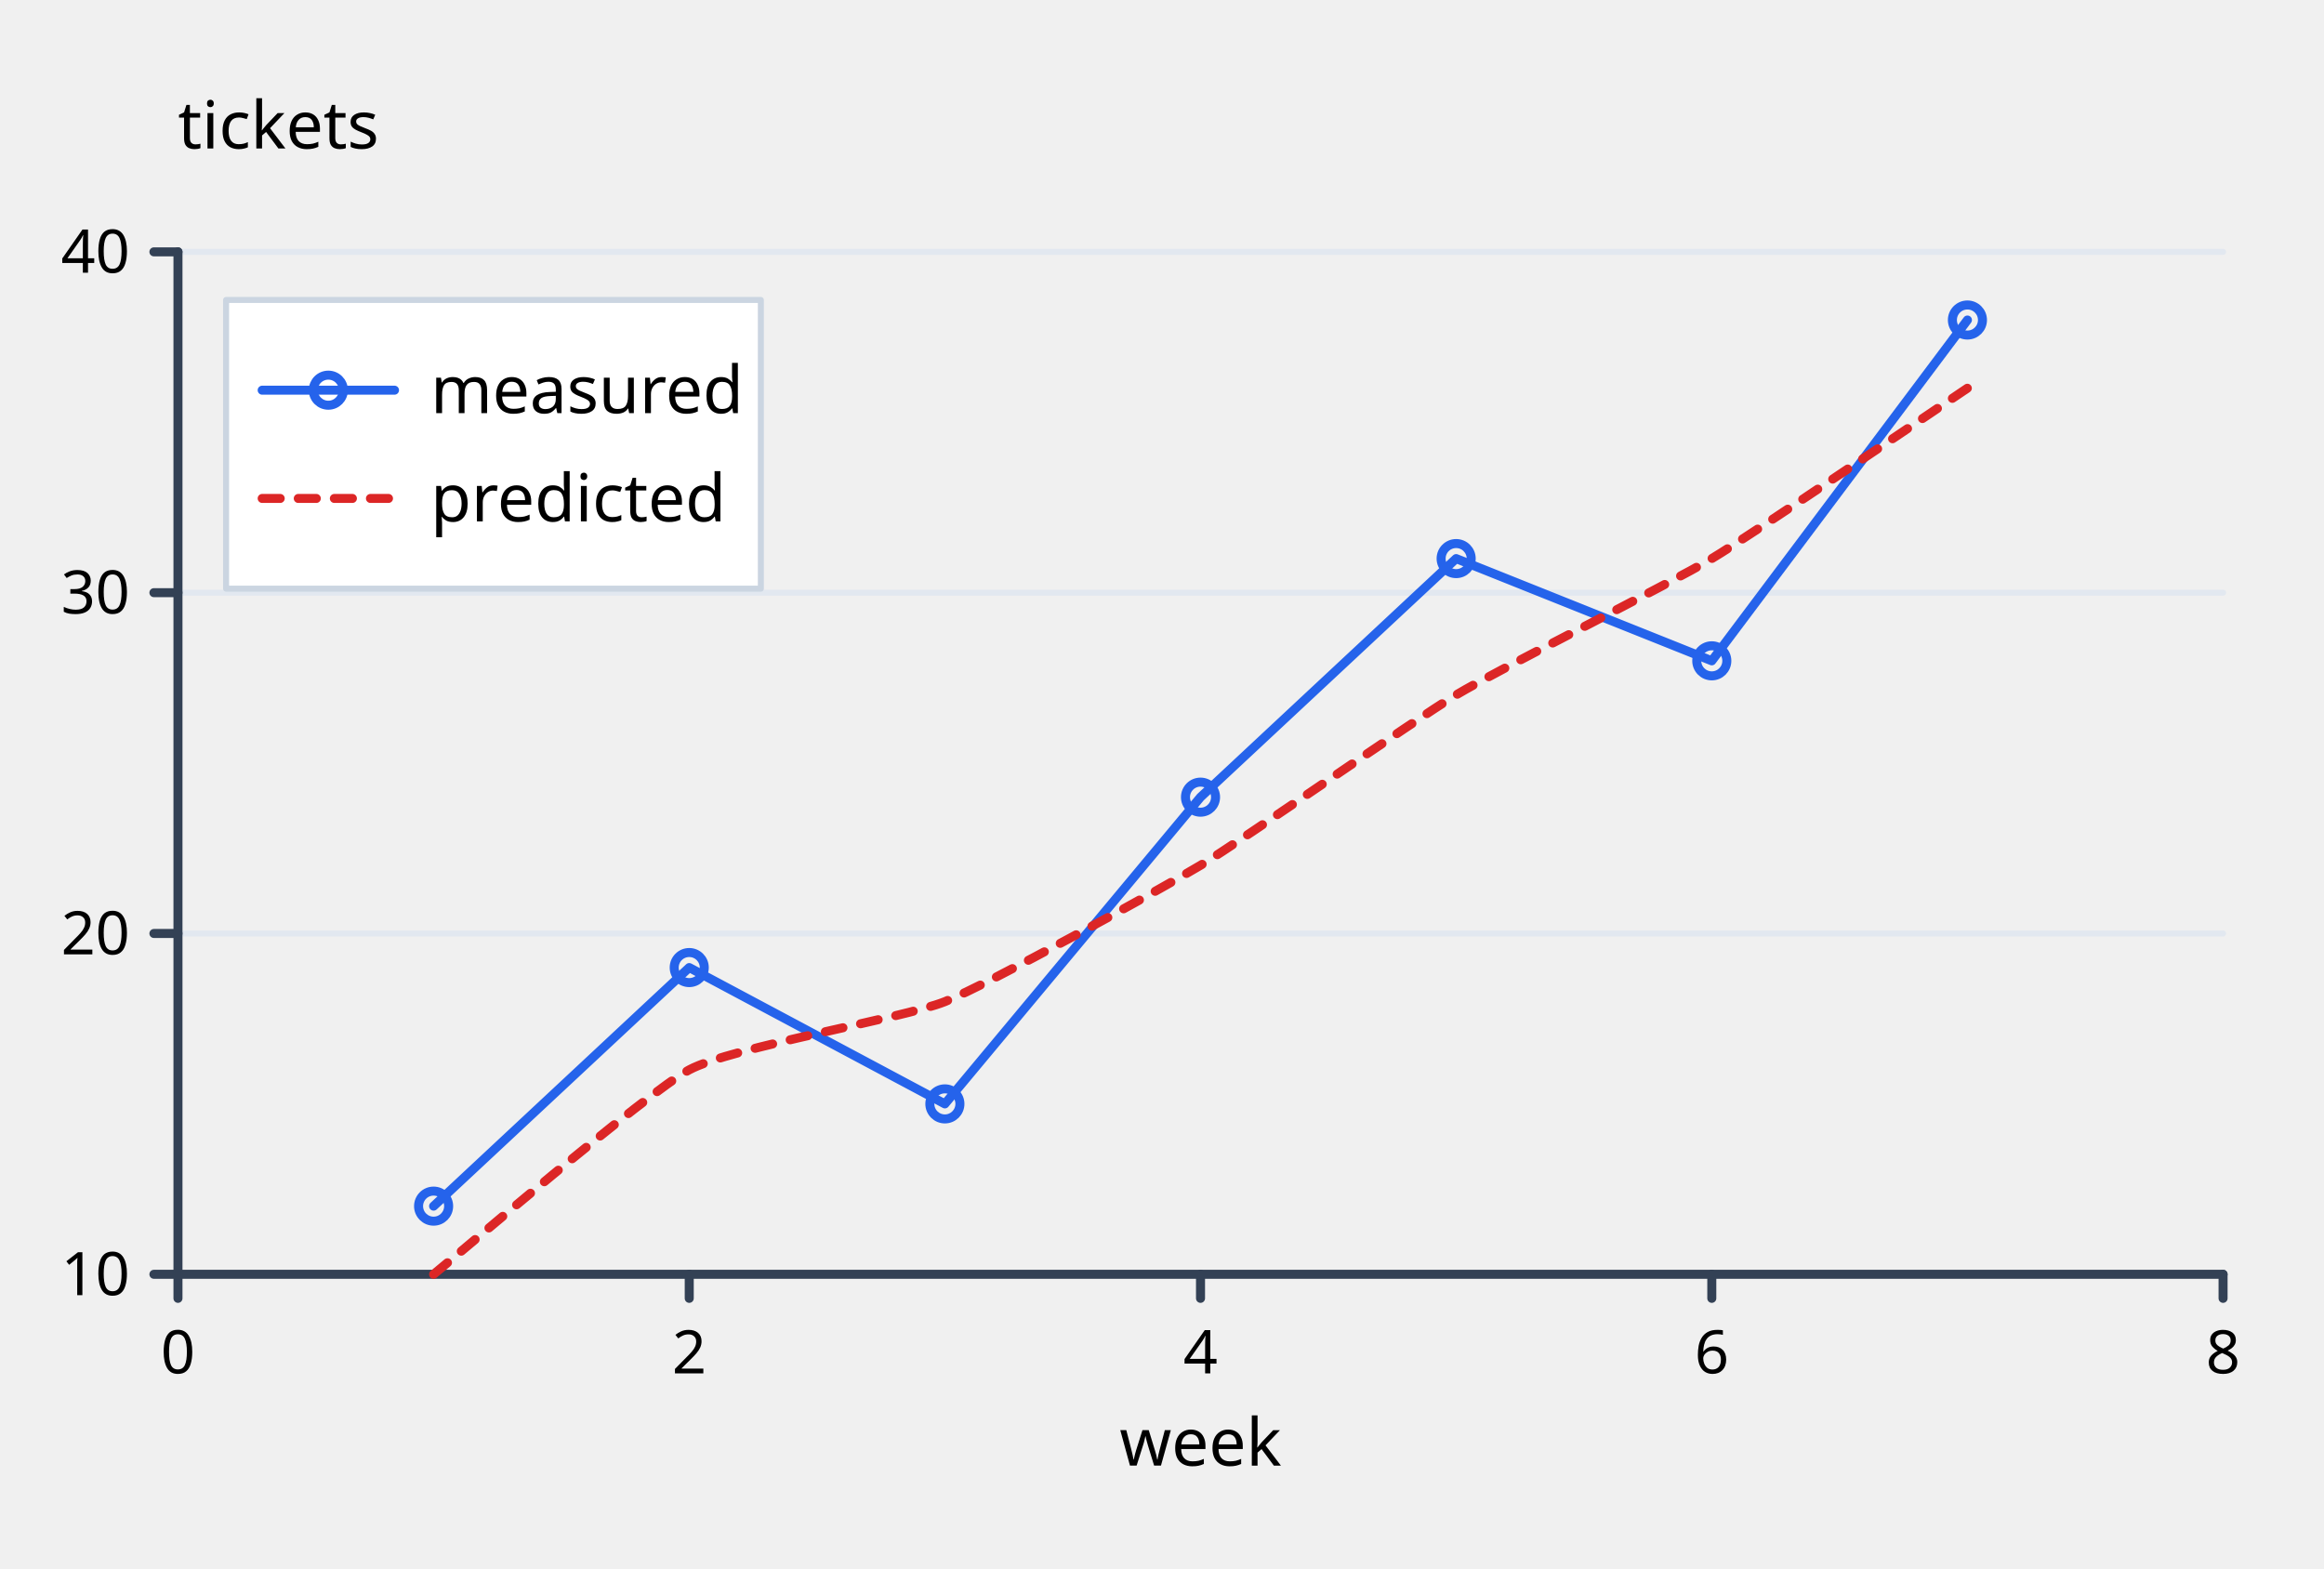
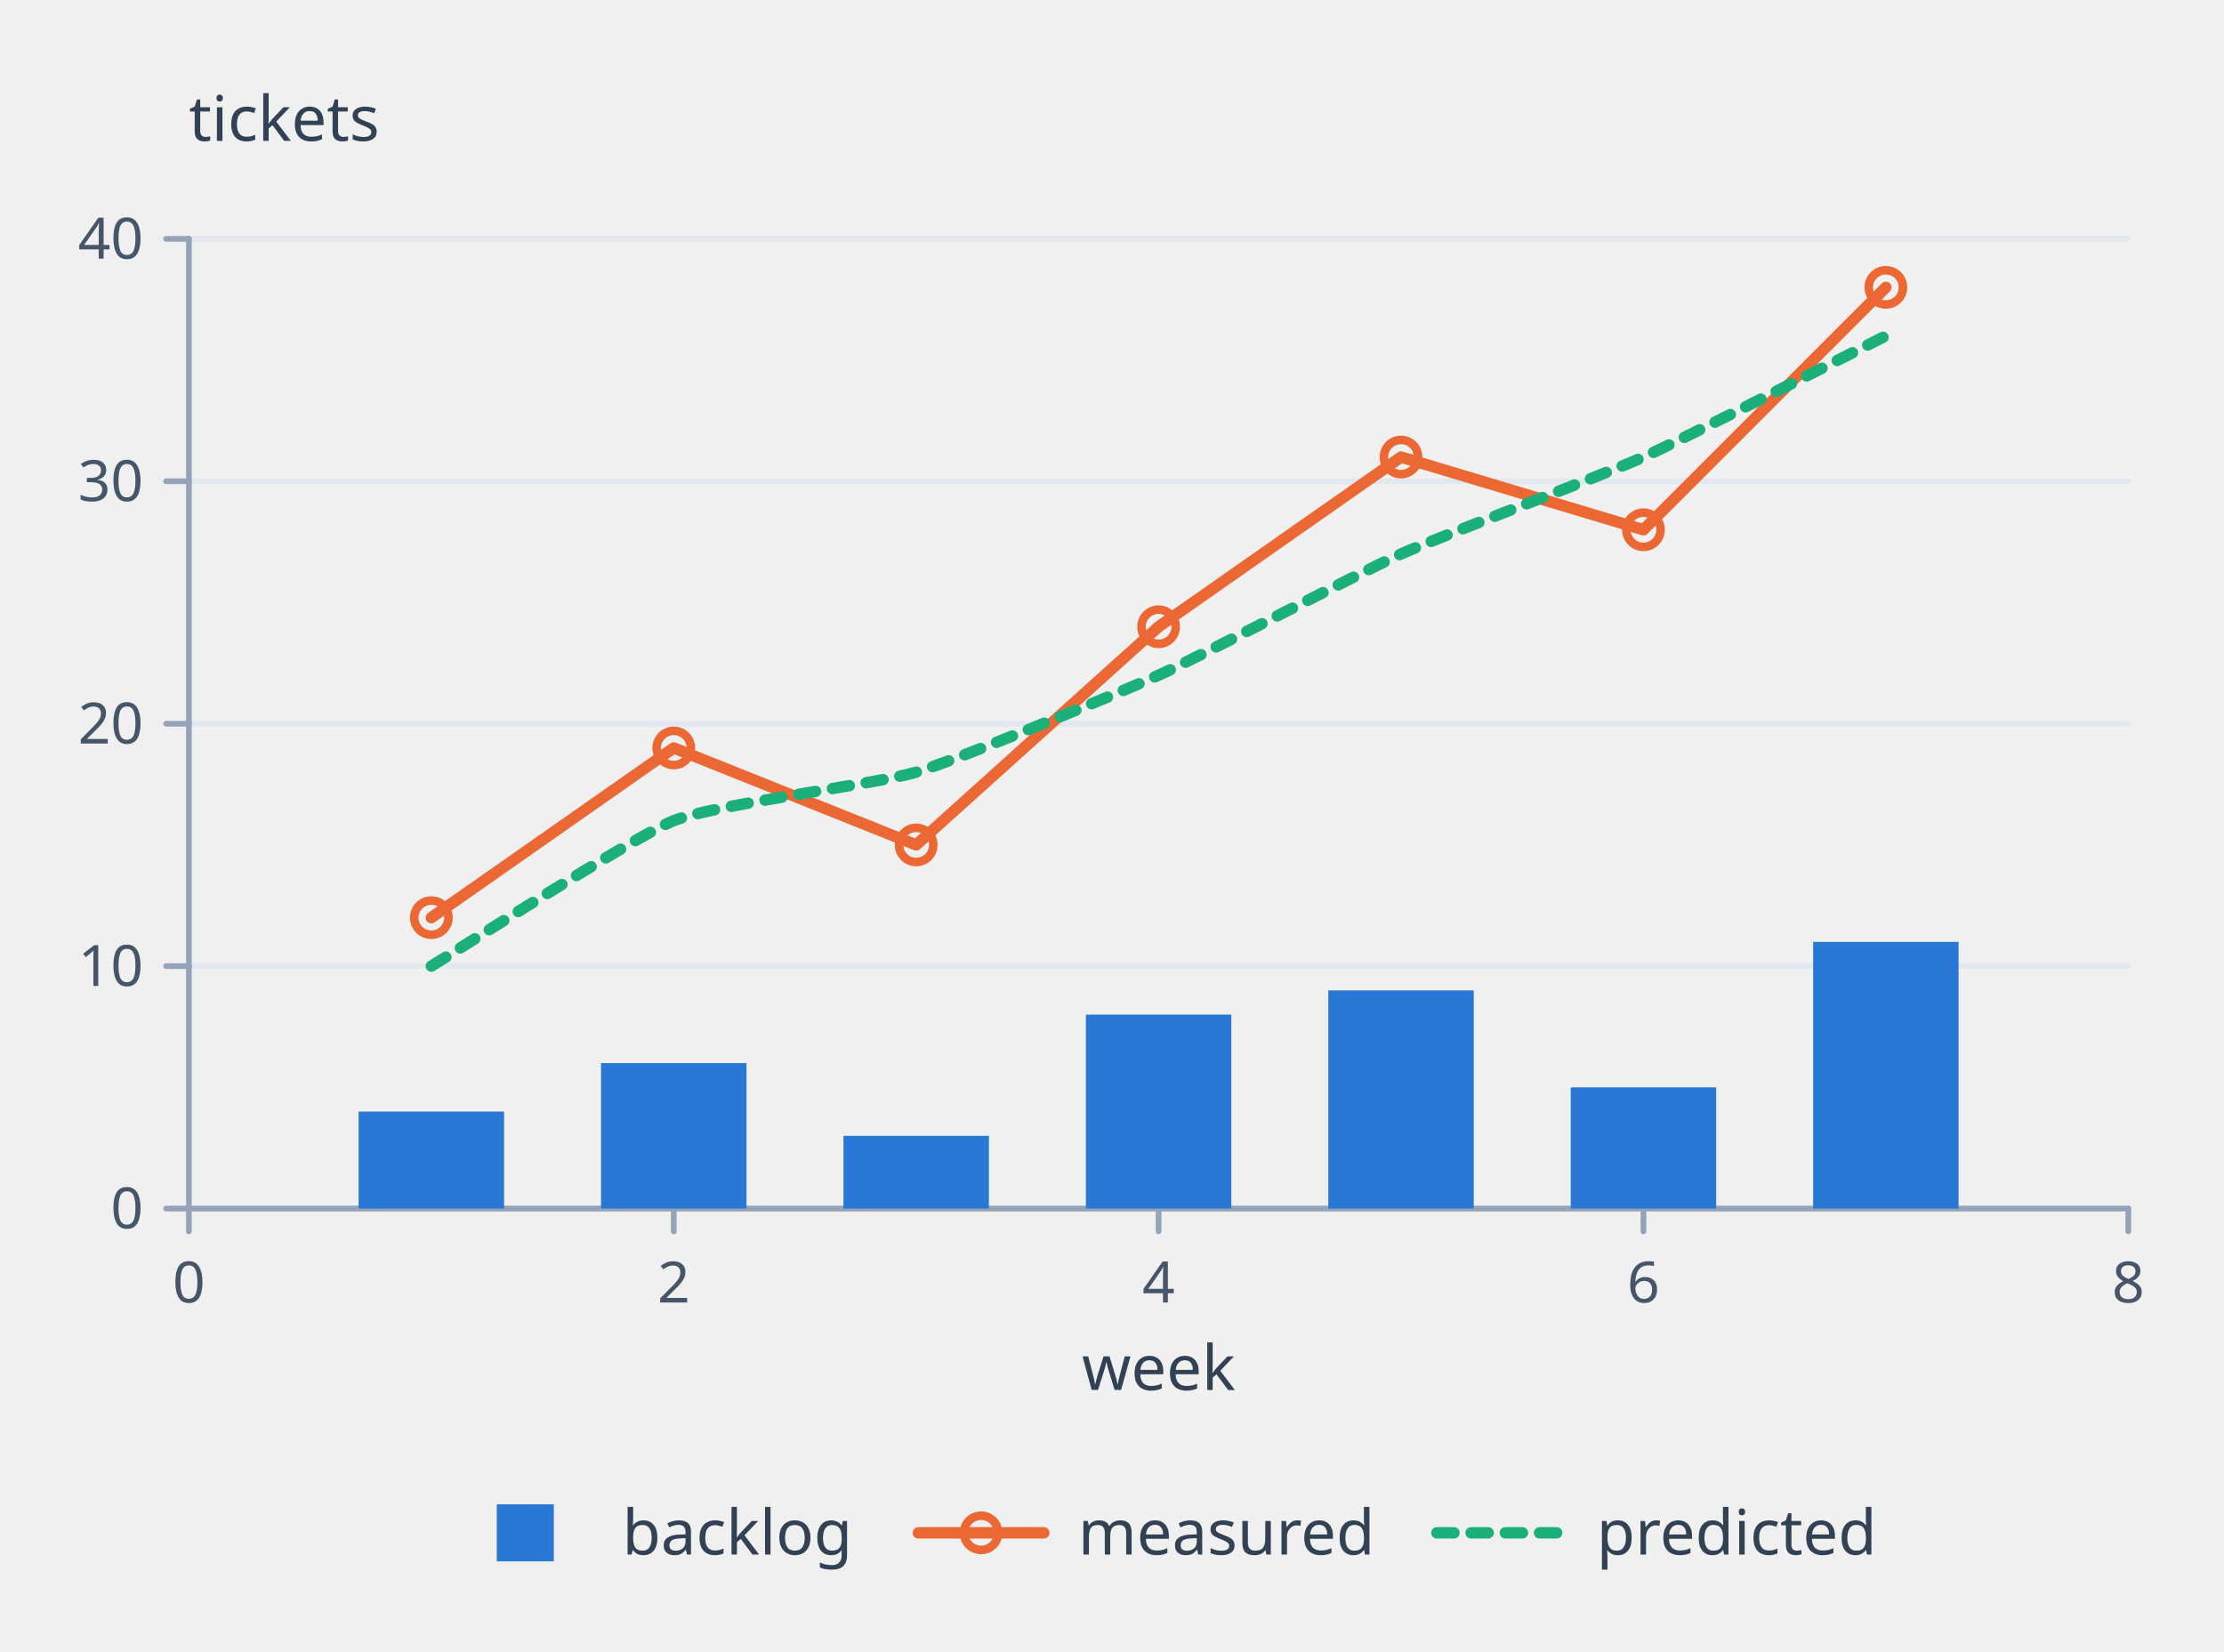
- <svg xmlns="http://www.w3.org/2000/svg" width="386.367" height="260.75" viewBox="20.413 8.125 386.367 260.75">
+ <svg xmlns="http://www.w3.org/2000/svg" width="389.9" height="289.6" viewBox="16.88 8.125 389.9 289.6">
  <line x1="50" y1="220" x2="390" y2="220" stroke="#e2e8f0" stroke-width="1" stroke-opacity="1" stroke-linecap="round" stroke-linejoin="round" fill="none" fill-opacity="1" opacity="1" />
-   <line x1="50" y1="163.333" x2="390" y2="163.333" stroke="#e2e8f0" stroke-width="1" stroke-opacity="1" stroke-linecap="round" stroke-linejoin="round" fill="none" fill-opacity="1" opacity="1" />
-   <line x1="50" y1="106.667" x2="390" y2="106.667" stroke="#e2e8f0" stroke-width="1" stroke-opacity="1" stroke-linecap="round" stroke-linejoin="round" fill="none" fill-opacity="1" opacity="1" />
+   <line x1="50" y1="177.5" x2="390" y2="177.5" stroke="#e2e8f0" stroke-width="1" stroke-opacity="1" stroke-linecap="round" stroke-linejoin="round" fill="none" fill-opacity="1" opacity="1" />
+   <line x1="50" y1="135" x2="390" y2="135" stroke="#e2e8f0" stroke-width="1" stroke-opacity="1" stroke-linecap="round" stroke-linejoin="round" fill="none" fill-opacity="1" opacity="1" />
+   <line x1="50" y1="92.5" x2="390" y2="92.5" stroke="#e2e8f0" stroke-width="1" stroke-opacity="1" stroke-linecap="round" stroke-linejoin="round" fill="none" fill-opacity="1" opacity="1" />
  <line x1="50" y1="50" x2="390" y2="50" stroke="#e2e8f0" stroke-width="1" stroke-opacity="1" stroke-linecap="round" stroke-linejoin="round" fill="none" fill-opacity="1" opacity="1" />
-   <line x1="50" y1="220" x2="390" y2="220" stroke="#334155" stroke-width="1.5" stroke-opacity="1" stroke-linecap="round" stroke-linejoin="round" fill="none" fill-opacity="1" opacity="1" />
-   <line x1="50" y1="220" x2="50" y2="50" stroke="#334155" stroke-width="1.5" stroke-opacity="1" stroke-linecap="round" stroke-linejoin="round" fill="none" fill-opacity="1" opacity="1" />
-   <line x1="50" y1="220" x2="50" y2="224" stroke="#334155" stroke-width="1.5" stroke-opacity="1" stroke-linecap="round" stroke-linejoin="round" fill="none" fill-opacity="1" opacity="1" />
-   <text x="50" y="233" font-family="sans-serif" font-size="10" font-weight="normal" fill="#000000" text-anchor="middle" dominant-baseline="middle">0</text>
-   <line x1="135" y1="220" x2="135" y2="224" stroke="#334155" stroke-width="1.5" stroke-opacity="1" stroke-linecap="round" stroke-linejoin="round" fill="none" fill-opacity="1" opacity="1" />
-   <text x="135" y="233" font-family="sans-serif" font-size="10" font-weight="normal" fill="#000000" text-anchor="middle" dominant-baseline="middle">2</text>
-   <line x1="220" y1="220" x2="220" y2="224" stroke="#334155" stroke-width="1.5" stroke-opacity="1" stroke-linecap="round" stroke-linejoin="round" fill="none" fill-opacity="1" opacity="1" />
-   <text x="220" y="233" font-family="sans-serif" font-size="10" font-weight="normal" fill="#000000" text-anchor="middle" dominant-baseline="middle">4</text>
-   <line x1="305" y1="220" x2="305" y2="224" stroke="#334155" stroke-width="1.5" stroke-opacity="1" stroke-linecap="round" stroke-linejoin="round" fill="none" fill-opacity="1" opacity="1" />
-   <text x="305" y="233" font-family="sans-serif" font-size="10" font-weight="normal" fill="#000000" text-anchor="middle" dominant-baseline="middle">6</text>
-   <line x1="390" y1="220" x2="390" y2="224" stroke="#334155" stroke-width="1.5" stroke-opacity="1" stroke-linecap="round" stroke-linejoin="round" fill="none" fill-opacity="1" opacity="1" />
-   <text x="390" y="233" font-family="sans-serif" font-size="10" font-weight="normal" fill="#000000" text-anchor="middle" dominant-baseline="middle">8</text>
-   <line x1="46" y1="220" x2="50" y2="220" stroke="#334155" stroke-width="1.5" stroke-opacity="1" stroke-linecap="round" stroke-linejoin="round" fill="none" fill-opacity="1" opacity="1" />
-   <text x="42" y="220" font-family="sans-serif" font-size="10" font-weight="normal" fill="#000000" text-anchor="end" dominant-baseline="middle">10</text>
-   <line x1="46" y1="163.333" x2="50" y2="163.333" stroke="#334155" stroke-width="1.5" stroke-opacity="1" stroke-linecap="round" stroke-linejoin="round" fill="none" fill-opacity="1" opacity="1" />
-   <text x="42" y="163.333" font-family="sans-serif" font-size="10" font-weight="normal" fill="#000000" text-anchor="end" dominant-baseline="middle">20</text>
-   <line x1="46" y1="106.667" x2="50" y2="106.667" stroke="#334155" stroke-width="1.5" stroke-opacity="1" stroke-linecap="round" stroke-linejoin="round" fill="none" fill-opacity="1" opacity="1" />
-   <text x="42" y="106.667" font-family="sans-serif" font-size="10" font-weight="normal" fill="#000000" text-anchor="end" dominant-baseline="middle">30</text>
-   <line x1="46" y1="50" x2="50" y2="50" stroke="#334155" stroke-width="1.5" stroke-opacity="1" stroke-linecap="round" stroke-linejoin="round" fill="none" fill-opacity="1" opacity="1" />
-   <text x="42" y="50" font-family="sans-serif" font-size="10" font-weight="normal" fill="#000000" text-anchor="end" dominant-baseline="middle">40</text>
-   <text x="220" y="248" font-family="sans-serif" font-size="11" font-weight="normal" fill="#000000" text-anchor="middle" dominant-baseline="middle">week</text>
-   <text x="50" y="29" font-family="sans-serif" font-size="11" font-weight="normal" fill="#000000" text-anchor="start" dominant-baseline="middle">tickets</text>
-   <path d="M 92.5 208.667 L 135 169 L 177.5 191.667 L 220 140.667 L 262.5 101 L 305 118 L 347.5 61.333" stroke="#2563eb" stroke-width="1.5" stroke-opacity="1" stroke-linecap="round" stroke-linejoin="round" fill="none" fill-opacity="1" opacity="1" />
-   <path d="M 95 208.667 A 2.5 2.5 0 1 0 90 208.667 A 2.5 2.5 0 1 0 95 208.667 Z" stroke="#2563eb" stroke-width="1.5" stroke-opacity="1" stroke-linecap="round" stroke-linejoin="round" fill="none" fill-opacity="1" opacity="1" />
-   <path d="M 137.5 169 A 2.5 2.5 0 1 0 132.5 169 A 2.5 2.5 0 1 0 137.5 169 Z" stroke="#2563eb" stroke-width="1.5" stroke-opacity="1" stroke-linecap="round" stroke-linejoin="round" fill="none" fill-opacity="1" opacity="1" />
-   <path d="M 180 191.667 A 2.5 2.5 0 1 0 175 191.667 A 2.5 2.5 0 1 0 180 191.667 Z" stroke="#2563eb" stroke-width="1.5" stroke-opacity="1" stroke-linecap="round" stroke-linejoin="round" fill="none" fill-opacity="1" opacity="1" />
-   <path d="M 222.5 140.667 A 2.5 2.5 0 1 0 217.5 140.667 A 2.5 2.5 0 1 0 222.5 140.667 Z" stroke="#2563eb" stroke-width="1.5" stroke-opacity="1" stroke-linecap="round" stroke-linejoin="round" fill="none" fill-opacity="1" opacity="1" />
-   <path d="M 265 101 A 2.5 2.5 0 1 0 260 101 A 2.5 2.5 0 1 0 265 101 Z" stroke="#2563eb" stroke-width="1.5" stroke-opacity="1" stroke-linecap="round" stroke-linejoin="round" fill="none" fill-opacity="1" opacity="1" />
-   <path d="M 307.5 118 A 2.5 2.5 0 1 0 302.5 118 A 2.5 2.5 0 1 0 307.5 118 Z" stroke="#2563eb" stroke-width="1.5" stroke-opacity="1" stroke-linecap="round" stroke-linejoin="round" fill="none" fill-opacity="1" opacity="1" />
-   <path d="M 350 61.333 A 2.5 2.5 0 1 0 345 61.333 A 2.5 2.5 0 1 0 350 61.333 Z" stroke="#2563eb" stroke-width="1.5" stroke-opacity="1" stroke-linecap="round" stroke-linejoin="round" fill="none" fill-opacity="1" opacity="1" />
-   <path d="M 92.5 220 C 96.042 217.167, 127.917 189.778, 135 186 C 142.083 182.222, 170.417 177.5, 177.5 174.667 C 184.583 171.833, 212.917 156.25, 220 152 C 227.083 147.75, 255.417 127.917, 262.5 123.667 C 269.583 119.417, 297.917 105.25, 305 101 C 312.083 96.75, 343.958 75.028, 347.5 72.667" stroke="#dc2626" stroke-width="1.5" stroke-opacity="1" stroke-dasharray="3 3" stroke-linecap="round" stroke-linejoin="round" fill="none" fill-opacity="1" opacity="1" />
-   <rect width="88.906" height="48" stroke="#cbd5e1" stroke-width="1" stroke-opacity="1" stroke-linecap="round" stroke-linejoin="round" fill="#ffffff" fill-opacity="1" opacity="1" x="58" y="58" />
-   <line x1="64" y1="73" x2="86" y2="73" stroke="#2563eb" stroke-width="1.5" stroke-opacity="1" stroke-linecap="round" stroke-linejoin="round" fill="none" fill-opacity="1" opacity="1" />
-   <path d="M 77.5 73 A 2.5 2.5 0 1 0 72.5 73 A 2.5 2.5 0 1 0 77.5 73 Z" stroke="#2563eb" stroke-width="1.5" stroke-opacity="1" stroke-linecap="round" stroke-linejoin="round" fill="none" fill-opacity="1" opacity="1" />
-   <text x="92" y="73" font-family="sans-serif" font-size="11" font-weight="normal" fill="#000000" text-anchor="start" dominant-baseline="middle">measured</text>
-   <line x1="64" y1="91" x2="86" y2="91" stroke="#dc2626" stroke-width="1.5" stroke-opacity="1" stroke-dasharray="3 3" stroke-linecap="round" stroke-linejoin="round" fill="none" fill-opacity="1" opacity="1" />
-   <text x="92" y="91" font-family="sans-serif" font-size="11" font-weight="normal" fill="#000000" text-anchor="start" dominant-baseline="middle">predicted</text>
+   <line x1="50" y1="220" x2="390" y2="220" stroke="#94a3b8" stroke-width="1" stroke-opacity="1" stroke-linecap="round" stroke-linejoin="round" fill="none" fill-opacity="1" opacity="1" />
+   <line x1="50" y1="220" x2="50" y2="50" stroke="#94a3b8" stroke-width="1" stroke-opacity="1" stroke-linecap="round" stroke-linejoin="round" fill="none" fill-opacity="1" opacity="1" />
+   <line x1="50" y1="220" x2="50" y2="224" stroke="#94a3b8" stroke-width="1" stroke-opacity="1" stroke-linecap="round" stroke-linejoin="round" fill="none" fill-opacity="1" opacity="1" />
+   <text x="50" y="233" font-family="sans-serif" font-size="10" font-weight="normal" fill="#475569" text-anchor="middle" dominant-baseline="middle">0</text>
+   <line x1="135" y1="220" x2="135" y2="224" stroke="#94a3b8" stroke-width="1" stroke-opacity="1" stroke-linecap="round" stroke-linejoin="round" fill="none" fill-opacity="1" opacity="1" />
+   <text x="135" y="233" font-family="sans-serif" font-size="10" font-weight="normal" fill="#475569" text-anchor="middle" dominant-baseline="middle">2</text>
+   <line x1="220" y1="220" x2="220" y2="224" stroke="#94a3b8" stroke-width="1" stroke-opacity="1" stroke-linecap="round" stroke-linejoin="round" fill="none" fill-opacity="1" opacity="1" />
+   <text x="220" y="233" font-family="sans-serif" font-size="10" font-weight="normal" fill="#475569" text-anchor="middle" dominant-baseline="middle">4</text>
+   <line x1="305" y1="220" x2="305" y2="224" stroke="#94a3b8" stroke-width="1" stroke-opacity="1" stroke-linecap="round" stroke-linejoin="round" fill="none" fill-opacity="1" opacity="1" />
+   <text x="305" y="233" font-family="sans-serif" font-size="10" font-weight="normal" fill="#475569" text-anchor="middle" dominant-baseline="middle">6</text>
+   <line x1="390" y1="220" x2="390" y2="224" stroke="#94a3b8" stroke-width="1" stroke-opacity="1" stroke-linecap="round" stroke-linejoin="round" fill="none" fill-opacity="1" opacity="1" />
+   <text x="390" y="233" font-family="sans-serif" font-size="10" font-weight="normal" fill="#475569" text-anchor="middle" dominant-baseline="middle">8</text>
+   <line x1="46" y1="220" x2="50" y2="220" stroke="#94a3b8" stroke-width="1" stroke-opacity="1" stroke-linecap="round" stroke-linejoin="round" fill="none" fill-opacity="1" opacity="1" />
+   <text x="42" y="220" font-family="sans-serif" font-size="10" font-weight="normal" fill="#475569" text-anchor="end" dominant-baseline="middle">0</text>
+   <line x1="46" y1="177.5" x2="50" y2="177.5" stroke="#94a3b8" stroke-width="1" stroke-opacity="1" stroke-linecap="round" stroke-linejoin="round" fill="none" fill-opacity="1" opacity="1" />
+   <text x="42" y="177.5" font-family="sans-serif" font-size="10" font-weight="normal" fill="#475569" text-anchor="end" dominant-baseline="middle">10</text>
+   <line x1="46" y1="135" x2="50" y2="135" stroke="#94a3b8" stroke-width="1" stroke-opacity="1" stroke-linecap="round" stroke-linejoin="round" fill="none" fill-opacity="1" opacity="1" />
+   <text x="42" y="135" font-family="sans-serif" font-size="10" font-weight="normal" fill="#475569" text-anchor="end" dominant-baseline="middle">20</text>
+   <line x1="46" y1="92.5" x2="50" y2="92.5" stroke="#94a3b8" stroke-width="1" stroke-opacity="1" stroke-linecap="round" stroke-linejoin="round" fill="none" fill-opacity="1" opacity="1" />
+   <text x="42" y="92.5" font-family="sans-serif" font-size="10" font-weight="normal" fill="#475569" text-anchor="end" dominant-baseline="middle">30</text>
+   <line x1="46" y1="50" x2="50" y2="50" stroke="#94a3b8" stroke-width="1" stroke-opacity="1" stroke-linecap="round" stroke-linejoin="round" fill="none" fill-opacity="1" opacity="1" />
+   <text x="42" y="50" font-family="sans-serif" font-size="10" font-weight="normal" fill="#475569" text-anchor="end" dominant-baseline="middle">40</text>
+   <text x="220" y="248" font-family="sans-serif" font-size="11" font-weight="normal" fill="#334155" text-anchor="middle" dominant-baseline="middle">week</text>
+   <text x="50" y="29" font-family="sans-serif" font-size="11" font-weight="normal" fill="#334155" text-anchor="start" dominant-baseline="middle">tickets</text>
+   <g class="jikz-chart-overlay jikz-chart-overlay-50-50" />
+   <rect width="25.5" height="17" stroke="none" stroke-width="1" stroke-opacity="1" stroke-linecap="round" stroke-linejoin="round" fill="#2a78d6" fill-opacity="1" opacity="1" x="79.75" y="203" class="jikz-series jikz-series-series-0" data-series="series-0" data-index="0" />
+   <rect width="25.5" height="25.5" stroke="none" stroke-width="1" stroke-opacity="1" stroke-linecap="round" stroke-linejoin="round" fill="#2a78d6" fill-opacity="1" opacity="1" x="122.25" y="194.5" class="jikz-series jikz-series-series-0" data-series="series-0" data-index="1" />
+   <rect width="25.5" height="12.75" stroke="none" stroke-width="1" stroke-opacity="1" stroke-linecap="round" stroke-linejoin="round" fill="#2a78d6" fill-opacity="1" opacity="1" x="164.75" y="207.25" class="jikz-series jikz-series-series-0" data-series="series-0" data-index="2" />
+   <rect width="25.5" height="34" stroke="none" stroke-width="1" stroke-opacity="1" stroke-linecap="round" stroke-linejoin="round" fill="#2a78d6" fill-opacity="1" opacity="1" x="207.25" y="186" class="jikz-series jikz-series-series-0" data-series="series-0" data-index="3" />
+   <rect width="25.5" height="38.25" stroke="none" stroke-width="1" stroke-opacity="1" stroke-linecap="round" stroke-linejoin="round" fill="#2a78d6" fill-opacity="1" opacity="1" x="249.75" y="181.75" class="jikz-series jikz-series-series-0" data-series="series-0" data-index="4" />
+   <rect width="25.5" height="21.25" stroke="none" stroke-width="1" stroke-opacity="1" stroke-linecap="round" stroke-linejoin="round" fill="#2a78d6" fill-opacity="1" opacity="1" x="292.25" y="198.75" class="jikz-series jikz-series-series-0" data-series="series-0" data-index="5" />
+   <rect width="25.5" height="46.75" stroke="none" stroke-width="1" stroke-opacity="1" stroke-linecap="round" stroke-linejoin="round" fill="#2a78d6" fill-opacity="1" opacity="1" x="334.75" y="173.25" class="jikz-series jikz-series-series-0" data-series="series-0" data-index="6" />
+   <path d="M 92.5 169 L 135 139.25 L 177.5 156.25 L 220 118 L 262.5 88.25 L 305 101 L 347.5 58.5" stroke="#eb6834" stroke-width="2" stroke-opacity="1" stroke-linecap="round" stroke-linejoin="round" fill="none" fill-opacity="1" opacity="1" class="jikz-series jikz-series-series-1" data-series="series-1" />
+   <path d="M 95.5 169 A 3 3 0 1 0 89.5 169 A 3 3 0 1 0 95.5 169 Z" stroke="#eb6834" stroke-width="1.5" stroke-opacity="1" stroke-linecap="round" stroke-linejoin="round" fill="none" fill-opacity="1" opacity="1" class="jikz-series jikz-series-series-1" data-series="series-1" data-index="0" />
+   <path d="M 138 139.25 A 3 3 0 1 0 132 139.25 A 3 3 0 1 0 138 139.25 Z" stroke="#eb6834" stroke-width="1.5" stroke-opacity="1" stroke-linecap="round" stroke-linejoin="round" fill="none" fill-opacity="1" opacity="1" class="jikz-series jikz-series-series-1" data-series="series-1" data-index="1" />
+   <path d="M 180.5 156.25 A 3 3 0 1 0 174.5 156.25 A 3 3 0 1 0 180.5 156.25 Z" stroke="#eb6834" stroke-width="1.5" stroke-opacity="1" stroke-linecap="round" stroke-linejoin="round" fill="none" fill-opacity="1" opacity="1" class="jikz-series jikz-series-series-1" data-series="series-1" data-index="2" />
+   <path d="M 223 118 A 3 3 0 1 0 217 118 A 3 3 0 1 0 223 118 Z" stroke="#eb6834" stroke-width="1.5" stroke-opacity="1" stroke-linecap="round" stroke-linejoin="round" fill="none" fill-opacity="1" opacity="1" class="jikz-series jikz-series-series-1" data-series="series-1" data-index="3" />
+   <path d="M 265.5 88.25 A 3 3 0 1 0 259.5 88.25 A 3 3 0 1 0 265.5 88.25 Z" stroke="#eb6834" stroke-width="1.5" stroke-opacity="1" stroke-linecap="round" stroke-linejoin="round" fill="none" fill-opacity="1" opacity="1" class="jikz-series jikz-series-series-1" data-series="series-1" data-index="4" />
+   <path d="M 308 101 A 3 3 0 1 0 302 101 A 3 3 0 1 0 308 101 Z" stroke="#eb6834" stroke-width="1.5" stroke-opacity="1" stroke-linecap="round" stroke-linejoin="round" fill="none" fill-opacity="1" opacity="1" class="jikz-series jikz-series-series-1" data-series="series-1" data-index="5" />
+   <path d="M 350.5 58.5 A 3 3 0 1 0 344.5 58.5 A 3 3 0 1 0 350.5 58.5 Z" stroke="#eb6834" stroke-width="1.5" stroke-opacity="1" stroke-linecap="round" stroke-linejoin="round" fill="none" fill-opacity="1" opacity="1" class="jikz-series jikz-series-series-1" data-series="series-1" data-index="6" />
+   <path d="M 92.5 177.5 C 96.042 175.375, 127.917 154.833, 135 152 C 142.083 149.167, 170.417 145.625, 177.5 143.5 C 184.583 141.375, 212.917 129.688, 220 126.5 C 227.083 123.312, 255.417 108.438, 262.5 105.25 C 269.583 102.062, 297.917 91.438, 305 88.25 C 312.083 85.062, 343.958 68.771, 347.5 67" stroke="#1baf7a" stroke-width="2" stroke-opacity="1" stroke-dasharray="3 3" stroke-linecap="round" stroke-linejoin="round" fill="none" fill-opacity="1" opacity="1" class="jikz-series jikz-series-series-2" data-series="series-2" />
+   <rect width="10" height="10" stroke="none" stroke-width="1" stroke-opacity="1" stroke-linecap="round" stroke-linejoin="round" fill="#2a78d6" fill-opacity="1" opacity="1" x="103.972" y="271.85" class="jikz-legend-entry jikz-legend-series-0" data-series="series-0" />
+   <text x="125.972" y="276.85" font-family="sans-serif" font-size="11" font-weight="normal" fill="#334155" text-anchor="start" dominant-baseline="middle" class="jikz-legend-entry jikz-legend-series-0" data-series="series-0">backlog</text>
+   <line x1="177.879" y1="276.85" x2="199.879" y2="276.85" stroke="#eb6834" stroke-width="2" stroke-opacity="1" stroke-linecap="round" stroke-linejoin="round" fill="none" fill-opacity="1" opacity="1" class="jikz-legend-entry jikz-legend-series-1" data-series="series-1" />
+   <path d="M 191.879 276.85 A 3 3 0 1 0 185.879 276.85 A 3 3 0 1 0 191.879 276.85 Z" stroke="#eb6834" stroke-width="1.5" stroke-opacity="1" stroke-linecap="round" stroke-linejoin="round" fill="none" fill-opacity="1" opacity="1" class="jikz-legend-entry jikz-legend-series-1" data-series="series-1" data-index="0" />
+   <text x="205.879" y="276.85" font-family="sans-serif" font-size="11" font-weight="normal" fill="#334155" text-anchor="start" dominant-baseline="middle" class="jikz-legend-entry jikz-legend-series-1" data-series="series-1">measured</text>
+   <line x1="268.784" y1="276.85" x2="290.784" y2="276.85" stroke="#1baf7a" stroke-width="2" stroke-opacity="1" stroke-dasharray="3 3" stroke-linecap="round" stroke-linejoin="round" fill="none" fill-opacity="1" opacity="1" class="jikz-legend-entry jikz-legend-series-2" data-series="series-2" />
+   <text x="296.784" y="276.85" font-family="sans-serif" font-size="11" font-weight="normal" fill="#334155" text-anchor="start" dominant-baseline="middle" class="jikz-legend-entry jikz-legend-series-2" data-series="series-2">predicted</text>
</svg>
